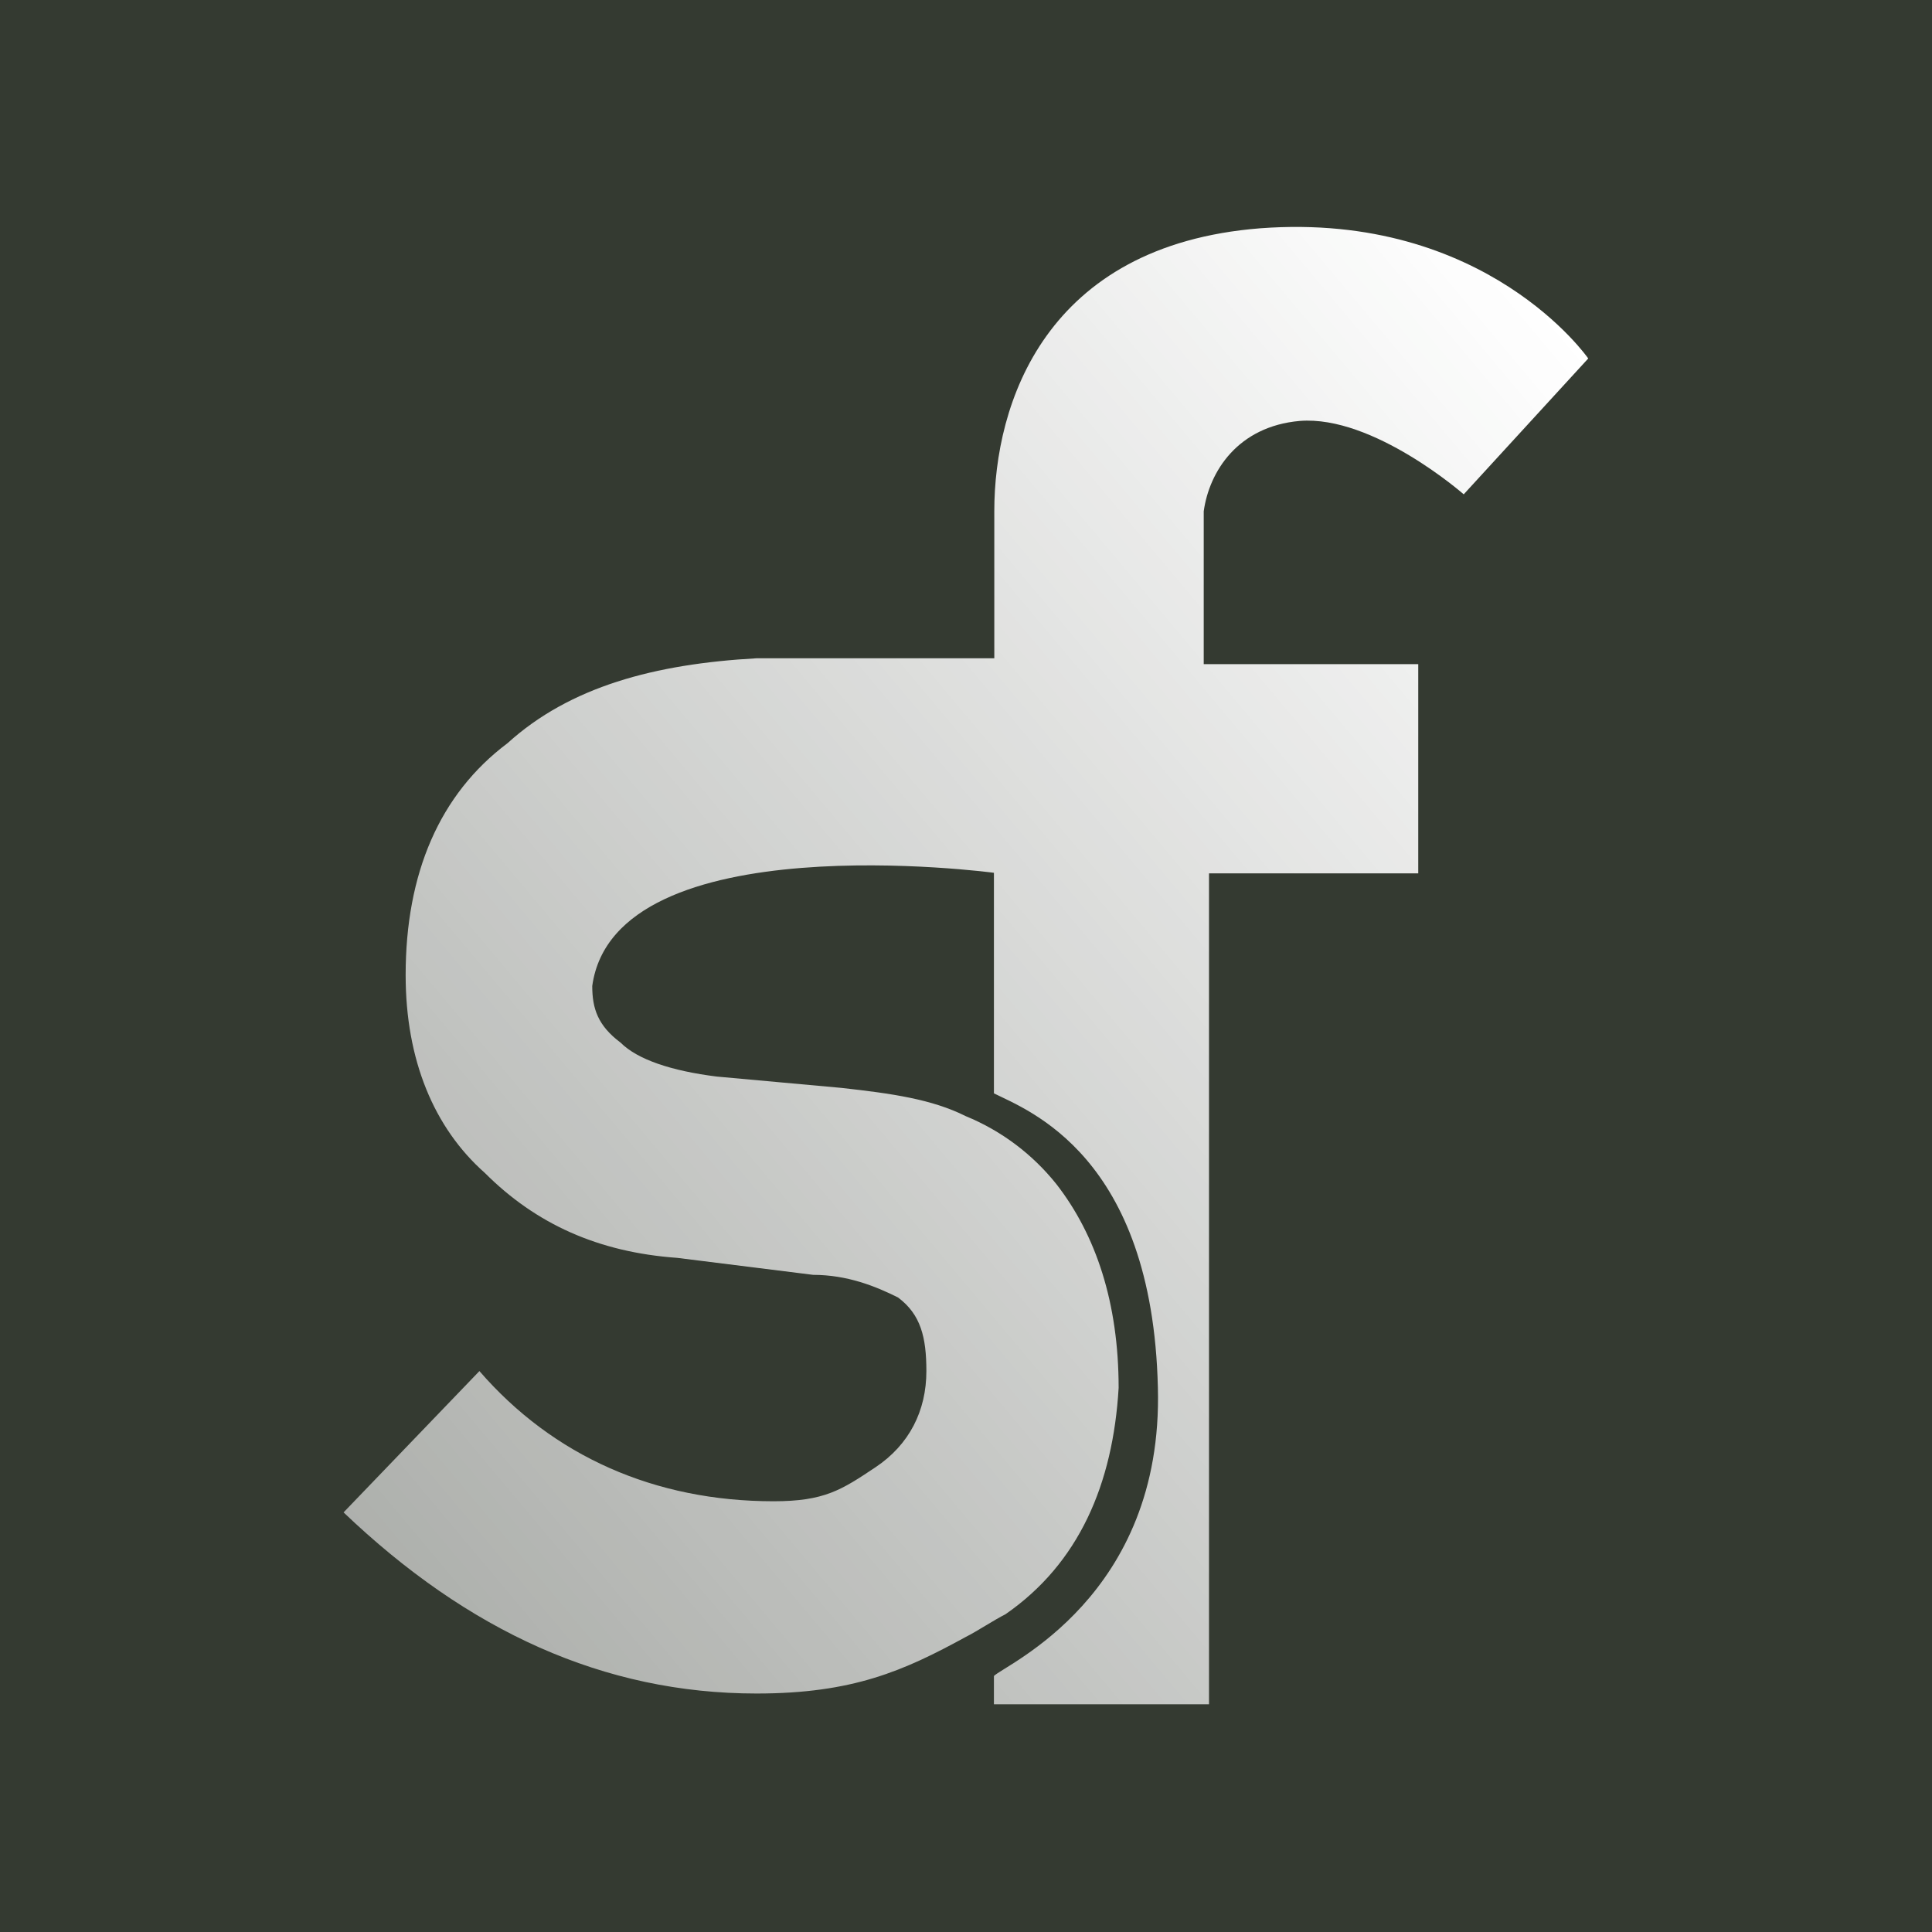
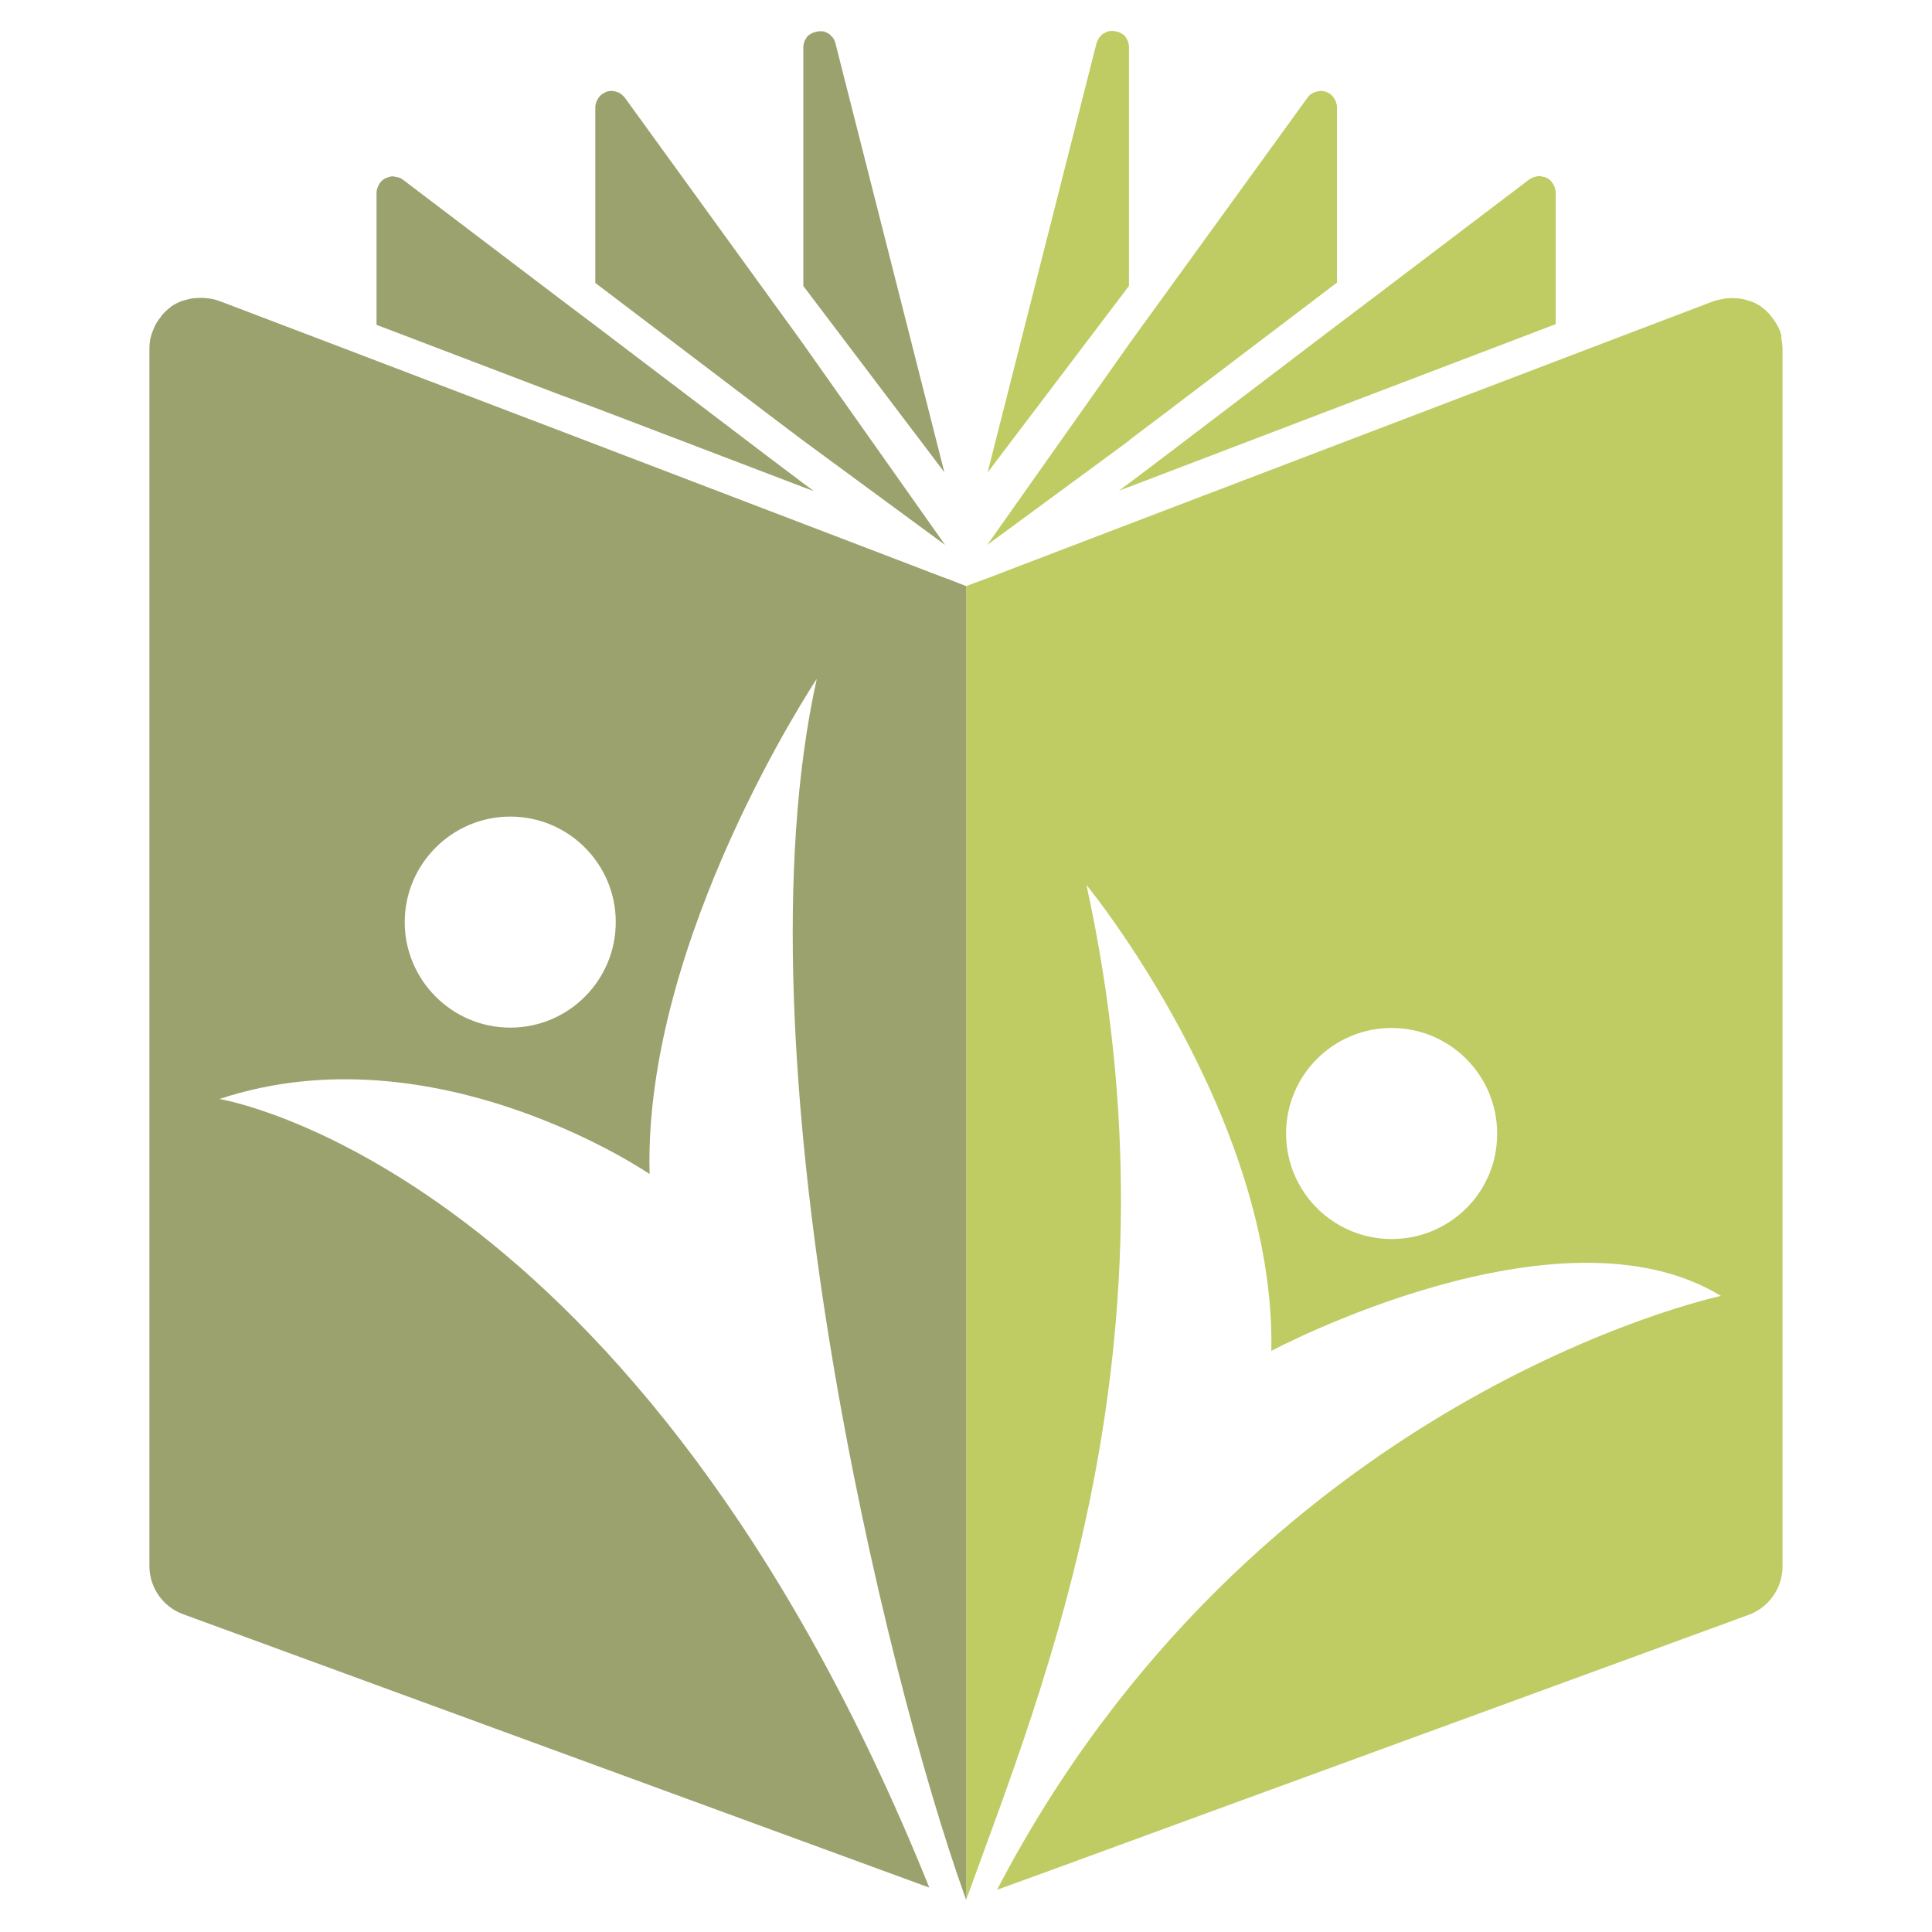
- <svg xmlns="http://www.w3.org/2000/svg" version="1.1" id="Layer_1" x="0px" y="0px" viewBox="0 0 1024 1024" style="enable-background:new 0 0 1024 1024;" xml:space="preserve">
-   <style type="text/css">
- 	.st0{fill:#343A31;}
- 	.st1{fill:url(#SVGID_1_);}
- </style>
-   <g id="surface1">
-     <path class="st0" d="M0,0h1024v1024H0V0z" />
-     <linearGradient id="SVGID_1_" gradientUnits="userSpaceOnUse" x1="248.712" y1="121.832" x2="592.96" y2="410.682" gradientTransform="matrix(2 0 0 -2 -278 1089.8)">
-       <stop offset="0" style="stop-color:#FFFFFF;stop-opacity:0.6" />
-       <stop offset="1" style="stop-color:#FFFFFF" />
-     </linearGradient>
-     <path class="st1" d="M688.9,223.1c39-3.1,86.9,38.9,86.9,38.9l66-72c0,0-54-78-173.9-69C553.9,130,527,214,527,270.9v78H401   c-54,3-98.9,15-132,45c-36,27-54,69-54,122.9c0,45,15,81,42,104.9c27,27,60,42,102,45l72,9c18,0,33,6,45,12c12,9,15,21,15,39   c0,21-9,39-27,51s-27,18-54,18c-63,0-116.9-24-155.9-69l-72,74.9c66,63,138,96,218.9,96c51,0,78-12,110.9-30c6-3,15-9,21-12   c39-27,57-69,60-120c0-45-12-81-33-108c-12.7-15.9-29.2-28.3-48-36c-18-9-39-12-66-15l-66-6c-24-3-42-9-51-18c-12-9-15-18-15-30   c12-86.9,212.9-60,212.9-60v116.9c18,9,84,33,86.9,155.9c3,110.9-81,146.9-86.9,152.9v15h114V462.9h110.9V352H638v-81   C640.9,250,656,226,688.9,223.1z" />
-   </g>
+ <svg xmlns="http://www.w3.org/2000/svg" id="uuid-37dab51d-342e-4544-a831-c1fdcd16a7b5" viewBox="0 0 1024 1024">
+   <defs>
+     <style>.uuid-1610ddc1-c9c2-46f2-a3cd-009dab7b415d{fill:#becc63;}.uuid-1610ddc1-c9c2-46f2-a3cd-009dab7b415d,.uuid-a4bb9bac-c19f-44a7-9091-95d6c2262ef3{stroke-width:0px;}.uuid-a4bb9bac-c19f-44a7-9091-95d6c2262ef3{fill:#9ba26d;}</style>
+   </defs>
+   <path class="uuid-a4bb9bac-c19f-44a7-9091-95d6c2262ef3" d="m442.84,23.01c-.36-1.24-.71-2.13-1.42-3.02-.18-.36-.53-.53-.71-.71-.53-.53-.89-1.07-1.42-1.42-.36-.18-.71-.36-1.07-.53-.53-.18-1.07-.53-1.6-.71h-1.07c-.53,0-1.07-.18-1.6,0-.53,0-1.24.18-1.78.36-.36.18-.89.18-1.24.36-.53.18-1.07.53-1.6.89-.36.18-.71.36-1.07.71-.53.53-.89,1.07-1.24,1.78-.18.36-.53.53-.53.89-.36,1.07-.71,2.13-.71,3.55v126.42l74.75,98.72-57.71-227.27Z" />
+   <path class="uuid-1610ddc1-c9c2-46f2-a3cd-009dab7b415d" d="m598.38,24.97c0-1.42-.36-2.49-.71-3.55-.18-.36-.36-.53-.53-.89-.36-.71-.71-1.24-1.24-1.78-.36-.36-.71-.53-1.07-.71-.53-.36-1.07-.71-1.6-.89-.36-.18-.89-.18-1.24-.36-.53-.18-1.24-.36-1.78-.36h-1.6c-.36,0-.71,0-1.24.18-.53.18-1.07.36-1.6.71-.36.18-.71.36-1.07.53-.53.36-1.07.89-1.42,1.42-.18.18-.53.36-.71.71-.53.89-1.07,1.78-1.42,3.02l-57.71,227.45,74.93-98.9V24.97Z" />
+   <path class="uuid-a4bb9bac-c19f-44a7-9091-95d6c2262ef3" d="m425.8,233.59l75.11,55.22-75.11-106.36-4.08-5.68-14.03-19.35-76.53-105.65h0c-.89-1.07-1.78-1.78-2.84-2.49-.36-.18-.53-.36-.89-.36-.89-.36-1.95-.71-3.02-.71h-.36c-1.07,0-1.95.18-2.84.53-.18.18-.53.18-.71.36-.71.36-1.24.71-1.78,1.07-.18.18-.53.53-.71.71-.53.53-.89,1.07-1.24,1.78-.18.36-.36.53-.53.89-.36,1.07-.71,2.13-.71,3.37v93.04l92.15,69.96,18.11,13.67Z" />
+   <path class="uuid-a4bb9bac-c19f-44a7-9091-95d6c2262ef3" d="m431.29,260.22l-5.32-3.9h0s-18.11-13.67-18.11-13.67l-92.15-69.96-18.11-13.67-83.98-63.74c-.71-.53-1.6-1.07-2.49-1.24-.36-.18-.53-.18-.89-.18-.53-.18-1.07-.18-1.6-.36h-.71c-.71,0-1.6.18-2.31.53-.18,0-.53.18-.71.18-.89.36-1.78.89-2.49,1.6l-.36.36c-.53.53-1.07,1.24-1.42,2.13-.18.18-.18.53-.36.71-.36.89-.71,1.95-.71,3.2v69.96l97.83,37.29,18.29,6.75,92.15,35.16,18.11,6.92h0s5.32,1.95,5.32,1.95Z" />
+   <path class="uuid-1610ddc1-c9c2-46f2-a3cd-009dab7b415d" d="m823.88,98.83c-.18-.18-.18-.53-.36-.71-.36-.71-.89-1.42-1.42-2.13q-.18-.18-.36-.36c-.71-.71-1.6-1.24-2.49-1.6-.18-.18-.53-.18-.71-.18-.71-.18-1.6-.36-2.31-.53h-.71c-.53,0-1.07.18-1.6.36-.36,0-.53,0-.89.18-.89.36-1.6.71-2.49,1.24l-83.98,63.74-18.11,13.67-91.97,69.96-18.11,13.67h0s-5.33,3.9-5.33,3.9l5.33-1.95h0s18.11-6.92,18.11-6.92l92.15-35.16,18.11-6.92,97.83-37.29v-69.78c0-1.07-.36-2.13-.71-3.2Z" />
+   <path class="uuid-1610ddc1-c9c2-46f2-a3cd-009dab7b415d" d="m707.93,53.55c-.18-.36-.36-.53-.53-.89-.36-.71-.71-1.24-1.24-1.78-.18-.18-.53-.53-.71-.71-.53-.53-1.24-.89-1.78-1.07-.18-.18-.53-.36-.71-.36-.89-.36-1.95-.53-2.84-.53h-.36c-1.07,0-1.95.36-3.02.71-.36.18-.53.18-.89.36-1.07.53-1.95,1.24-2.84,2.49l-76.53,105.65-14.03,19.35-4.08,5.68-75.11,106.36,75.11-55.22v-.18l18.11-13.67,92.15-69.96V56.93c0-1.24-.36-2.31-.71-3.37Z" />
+   <path class="uuid-1610ddc1-c9c2-46f2-a3cd-009dab7b415d" d="m944.08,178.73c.36-.53,0-1.24-.18-1.78-.36-1.42-.89-2.66-1.6-3.91-.36-.71-.71-1.24-1.07-1.95-.71-1.07-1.42-2.13-2.31-3.2-.36-.53-.89-1.07-1.24-1.6-1.07-1.07-2.13-2.13-3.37-3.02-.36-.35-.71-.53-1.07-.89-1.6-1.07-3.37-1.95-5.15-2.66-.36-.18-.89-.18-1.42-.36-1.42-.53-2.84-.89-4.44-1.07-.71-.18-1.42-.18-2.13-.18-1.42-.18-2.84-.18-4.26,0-.53,0-1.07,0-1.78.18-1.95.36-4.08.71-6.04,1.42l-65.34,24.86-18.11,6.92-97.83,37.29-18.11,6.92-92.15,35.16-18.11,6.92-56.64,21.66-11.54,4.44-7.99,3.02-10.12,3.73v696.36s0,0,0,0c41.21-114.18,116.98-294.7,63.75-537.98,0,0,100.32,122.34,98.01,246.98,0,0,152.7-81.5,238.28-29.12,0,0-.02,0-.06.01-4.24.92-247.87,54.49-383.6,314.73.05,0,28.19-10.23,28.19-10.23l71.73-26.28,298.47-109.2c10.65-3.91,17.93-14.2,17.93-25.57V185.12c0-2.13-.36-4.26-.71-6.39Zm-206.5,477.98c-30.89,0-55.93-25.04-55.93-55.93s25.04-55.93,55.93-55.93,55.93,25.04,55.93,55.93c.18,30.89-24.86,55.93-55.93,55.93Z" />
+   <path class="uuid-a4bb9bac-c19f-44a7-9091-95d6c2262ef3" d="m116.32,582.49c114.52-38,227.98,39.77,227.98,39.77-3.37-124.47,88.6-262.43,88.6-262.43-44.03,198.33,36.93,528.94,78.12,644.17.35,1.06.71,1.94,1.06,3,0,0,0-.01,0-.01V310.65l-9.06-3.55-.36-.18-.71-.18-7.99-3.02-11.54-4.44-56.64-21.66-18.11-6.92-91.97-35.16-18.11-6.92-97.83-37.29-18.11-6.92-65.34-24.86c-1.95-.71-4.08-1.24-6.04-1.42-.53,0-1.07-.18-1.78-.18-1.42-.18-2.84,0-4.26,0-.71,0-1.42.18-2.13.18-1.42.18-3.02.71-4.44,1.07-.53.18-.89.18-1.42.36-1.78.71-3.55,1.6-5.15,2.66-.36.18-.71.53-1.07.89-1.24.89-2.31,1.95-3.37,3.02-.53.53-.89,1.07-1.24,1.6-.89,1.07-1.6,2.13-2.31,3.2-.36.53-.71,1.24-1.07,1.95-.53,1.24-1.07,2.49-1.6,3.91-.18.71-.36,1.24-.53,1.95-.53,1.95-.71,4.08-.71,6.39v644.88c0,11.36,7.1,21.66,17.93,25.57l395.42,144.88c-154.3-382.63-376.24-417.96-376.24-417.96Zm154.12-149.68c30.89,0,55.93,25.04,55.93,55.93s-25.04,55.93-55.93,55.93-55.93-25.21-55.93-55.93,25.04-55.93,55.93-55.93Z" />
</svg>
